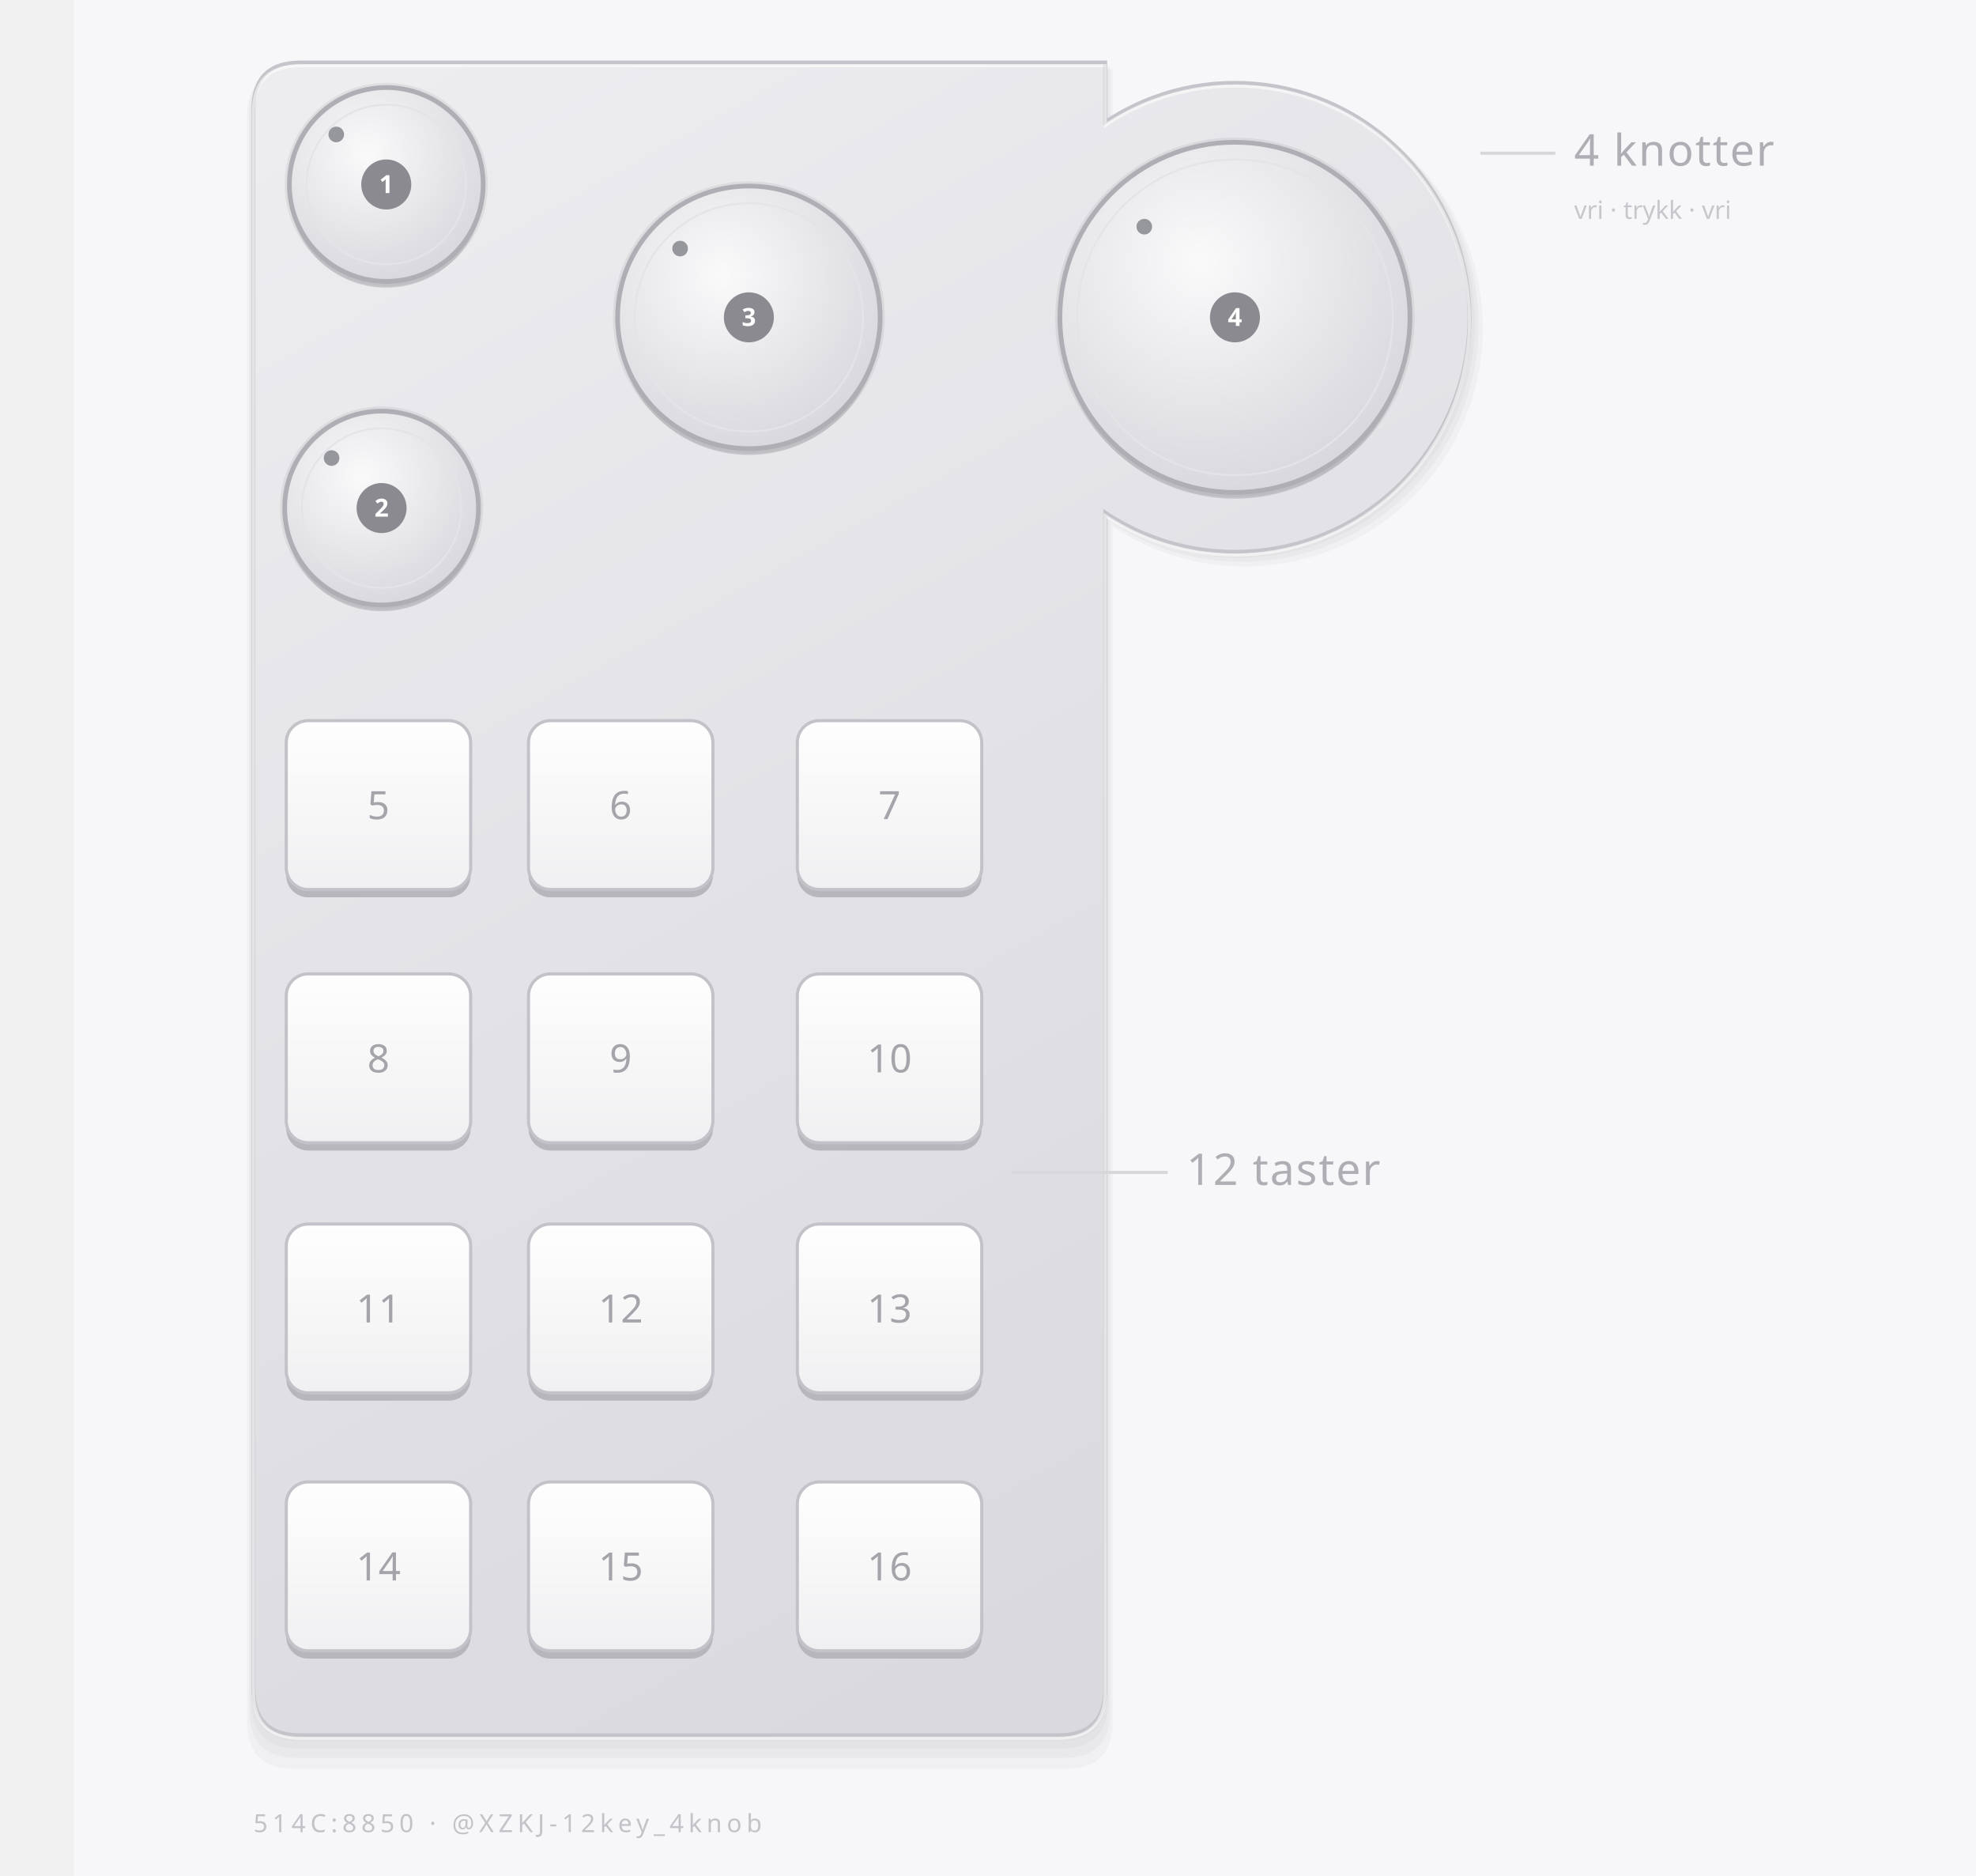
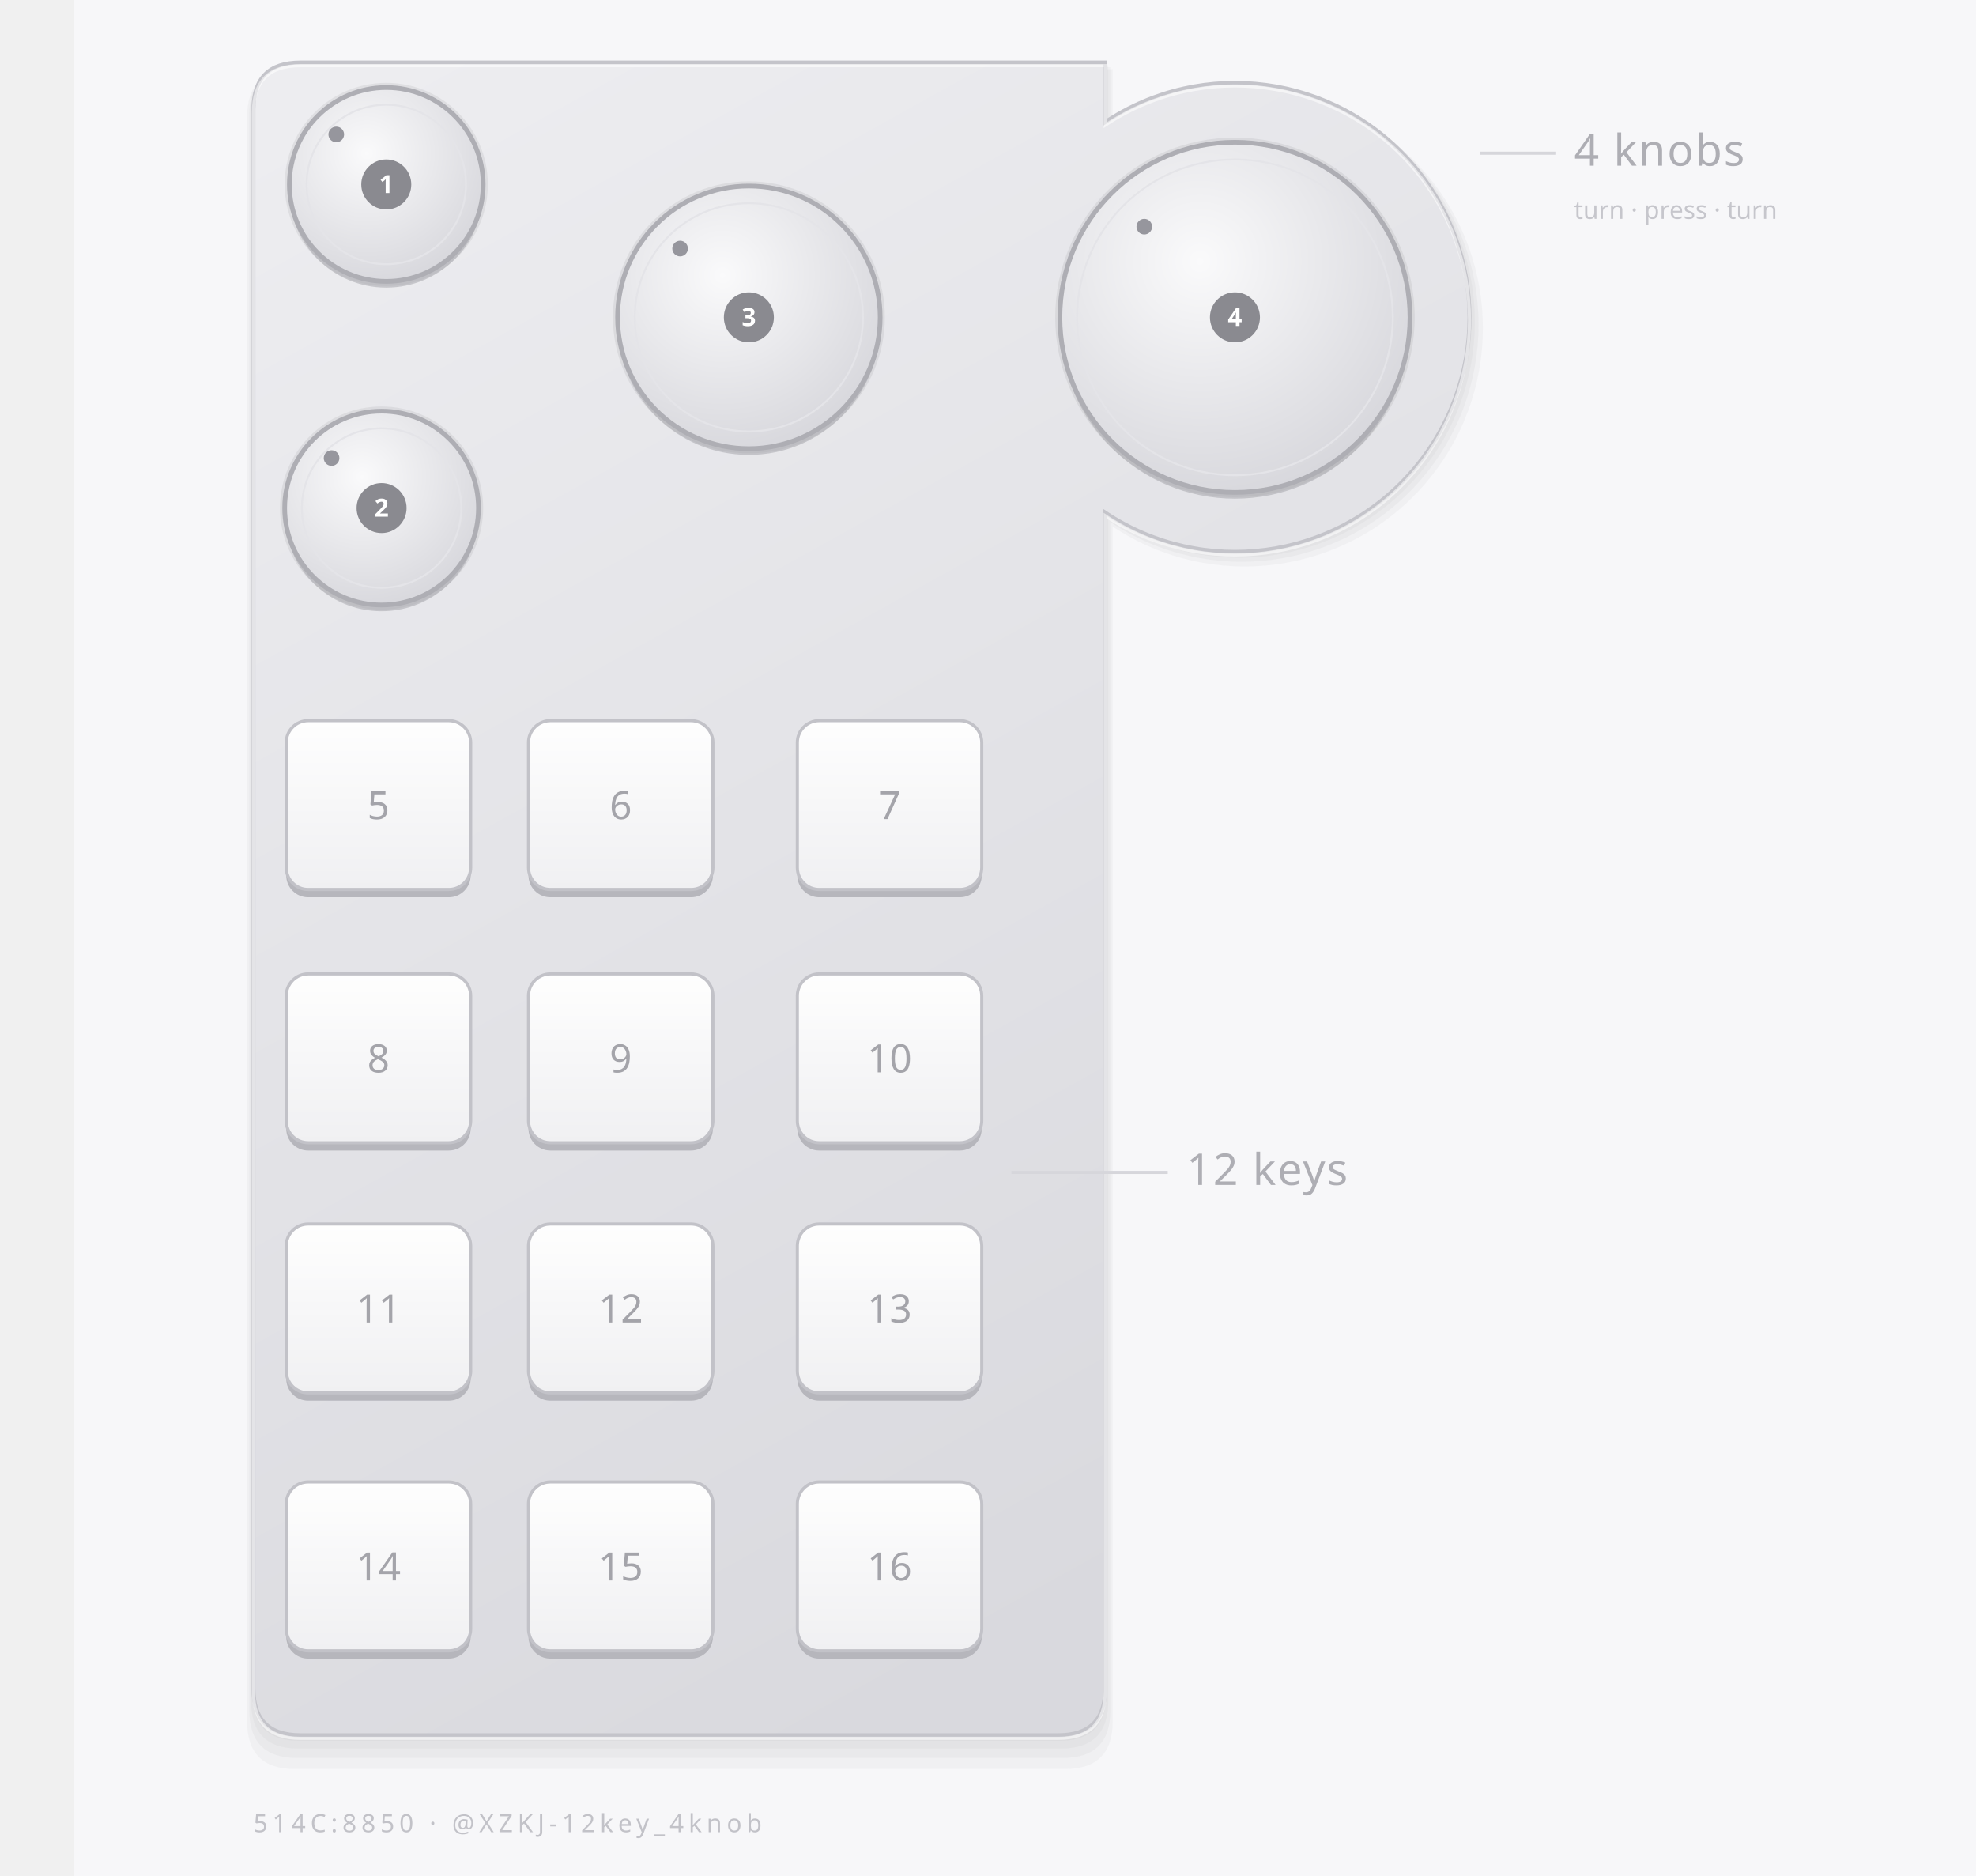
<svg xmlns="http://www.w3.org/2000/svg" width="1180" height="1120" viewBox="60 150 1050 1200">
  <defs>
    <linearGradient id="alu" x1="0.1" y1="0" x2="0.5" y2="1">
      <stop offset="0" stop-color="#EDEDF0" />
      <stop offset="1" stop-color="#D9D9DE" />
    </linearGradient>
    <linearGradient id="key" x1="0" y1="0" x2="0" y2="1">
      <stop offset="0" stop-color="#FEFEFE" />
      <stop offset="1" stop-color="#F0F0F2" />
    </linearGradient>
    <radialGradient id="knob" cx="0.4" cy="0.34" r="0.86">
      <stop offset="0" stop-color="#FAFAFB" />
      <stop offset="1" stop-color="#CFCFD5" />
    </radialGradient>
  </defs>
  <rect x="0" y="0" width="1400" height="1400" fill="#F7F7F9" />
  <g transform="translate(0,12.6)" opacity="0.035">
    <path d="M 145 190 L 660 190 L 660 228.1 A 150 150 0 1 1 660 477.9 L 660 1230 Q 660 1260 630 1260 L 145 1260 Q 115 1260 115 1230 L 115 220 Q 115 190 145 190 Z" fill="#1D1D1F" transform="scale(1.0162) translate(-5.8,-11.2)" />
  </g>
  <g transform="translate(0,8.4)" opacity="0.035">
    <path d="M 145 190 L 660 190 L 660 228.1 A 150 150 0 1 1 660 477.9 L 660 1230 Q 660 1260 630 1260 L 145 1260 Q 115 1260 115 1230 L 115 220 Q 115 190 145 190 Z" fill="#1D1D1F" transform="scale(1.0108) translate(-3.8,-7.4)" />
  </g>
  <g transform="translate(0,4.9)" opacity="0.035">
    <path d="M 145 190 L 660 190 L 660 228.1 A 150 150 0 1 1 660 477.9 L 660 1230 Q 660 1260 630 1260 L 145 1260 Q 115 1260 115 1230 L 115 220 Q 115 190 145 190 Z" fill="#1D1D1F" transform="scale(1.0063) translate(-2.2,-4.3)" />
  </g>
  <g transform="translate(0,2.1)" opacity="0.035">
    <path d="M 145 190 L 660 190 L 660 228.1 A 150 150 0 1 1 660 477.9 L 660 1230 Q 660 1260 630 1260 L 145 1260 Q 115 1260 115 1230 L 115 220 Q 115 190 145 190 Z" fill="#1D1D1F" transform="scale(1.0027) translate(-1.0,-1.9)" />
  </g>
  <path d="M 145 190 L 660 190 L 660 228.1 A 150 150 0 1 1 660 477.9 L 660 1230 Q 660 1260 630 1260 L 145 1260 Q 115 1260 115 1230 L 115 220 Q 115 190 145 190 Z" fill="url(#alu)" />
  <path d="M 145 190 L 660 190 L 660 228.1 A 150 150 0 1 1 660 477.9 L 660 1230 Q 660 1260 630 1260 L 145 1260 Q 115 1260 115 1230 L 115 220 Q 115 190 145 190 Z" fill="none" stroke="#C4C4CA" stroke-width="2.5" />
  <path d="M 145 190 L 660 190 L 660 228.1 A 150 150 0 1 1 660 477.9 L 660 1230 Q 660 1260 630 1260 L 145 1260 Q 115 1260 115 1230 L 115 220 Q 115 190 145 190 Z" fill="none" stroke="#FFFFFF" stroke-width="2" opacity="0.55" transform="translate(0,2)" />
  <circle cx="200" cy="268" r="65" fill="#000" opacity="0.06" />
  <circle cx="200" cy="272" r="62" fill="#A2A2A8" opacity="0.5" />
  <circle cx="200" cy="268" r="62" fill="url(#knob)" stroke="#AEAEB4" stroke-width="3" />
  <circle cx="200" cy="268" r="51" fill="none" stroke="#E4E4E8" stroke-width="1.2" />
  <circle cx="168" cy="236" r="5" fill="#96969D" />
  <circle cx="200" cy="268" r="16" fill="#8A8A90" />
  <text x="200" y="273.5" text-anchor="middle" font-family="Geist Mono" font-size="16" fill="#FFFFFF" font-weight="bold">1</text>
  <circle cx="197" cy="475" r="65" fill="#000" opacity="0.06" />
  <circle cx="197" cy="479" r="62" fill="#A2A2A8" opacity="0.5" />
  <circle cx="197" cy="475" r="62" fill="url(#knob)" stroke="#AEAEB4" stroke-width="3" />
  <circle cx="197" cy="475" r="51" fill="none" stroke="#E4E4E8" stroke-width="1.2" />
  <circle cx="165" cy="443" r="5" fill="#96969D" />
  <circle cx="197" cy="475" r="16" fill="#8A8A90" />
  <text x="197" y="480.5" text-anchor="middle" font-family="Geist Mono" font-size="16" fill="#FFFFFF" font-weight="bold">2</text>
  <circle cx="432" cy="353" r="87" fill="#000" opacity="0.06" />
  <circle cx="432" cy="357" r="84" fill="#A2A2A8" opacity="0.5" />
  <circle cx="432" cy="353" r="84" fill="url(#knob)" stroke="#AEAEB4" stroke-width="3" />
  <circle cx="432" cy="353" r="73" fill="none" stroke="#E4E4E8" stroke-width="1.2" />
  <circle cx="388" cy="309" r="5" fill="#96969D" />
  <circle cx="432" cy="353" r="16" fill="#8A8A90" />
  <text x="432" y="358.5" text-anchor="middle" font-family="Geist Mono" font-size="16" fill="#FFFFFF" font-weight="bold">3</text>
  <circle cx="743" cy="353" r="115" fill="#000" opacity="0.06" />
  <circle cx="743" cy="357" r="112" fill="#A2A2A8" opacity="0.5" />
  <circle cx="743" cy="353" r="112" fill="url(#knob)" stroke="#AEAEB4" stroke-width="3" />
  <circle cx="743" cy="353" r="101" fill="none" stroke="#E4E4E8" stroke-width="1.2" />
  <circle cx="685" cy="295" r="5" fill="#96969D" />
  <circle cx="743" cy="353" r="16" fill="#8A8A90" />
  <text x="743" y="358.5" text-anchor="middle" font-family="Geist Mono" font-size="16" fill="#FFFFFF" font-weight="bold">4</text>
  <rect x="136.0" y="616.0" width="118" height="108" rx="14" fill="#B6B6BC" />
  <rect x="136.0" y="611.0" width="118" height="108" rx="14" fill="url(#key)" stroke="#C2C2C8" stroke-width="2" />
  <text x="195" y="674" text-anchor="middle" font-family="Geist Mono" font-size="25" fill="#A4A4AA">5</text>
  <rect x="291.0" y="616.0" width="118" height="108" rx="14" fill="#B6B6BC" />
  <rect x="291.0" y="611.0" width="118" height="108" rx="14" fill="url(#key)" stroke="#C2C2C8" stroke-width="2" />
  <text x="350" y="674" text-anchor="middle" font-family="Geist Mono" font-size="25" fill="#A4A4AA">6</text>
  <rect x="463.0" y="616.0" width="118" height="108" rx="14" fill="#B6B6BC" />
  <rect x="463.0" y="611.0" width="118" height="108" rx="14" fill="url(#key)" stroke="#C2C2C8" stroke-width="2" />
  <text x="522" y="674" text-anchor="middle" font-family="Geist Mono" font-size="25" fill="#A4A4AA">7</text>
  <rect x="136.0" y="778.0" width="118" height="108" rx="14" fill="#B6B6BC" />
  <rect x="136.0" y="773.0" width="118" height="108" rx="14" fill="url(#key)" stroke="#C2C2C8" stroke-width="2" />
  <text x="195" y="836" text-anchor="middle" font-family="Geist Mono" font-size="25" fill="#A4A4AA">8</text>
  <rect x="291.0" y="778.0" width="118" height="108" rx="14" fill="#B6B6BC" />
  <rect x="291.0" y="773.0" width="118" height="108" rx="14" fill="url(#key)" stroke="#C2C2C8" stroke-width="2" />
  <text x="350" y="836" text-anchor="middle" font-family="Geist Mono" font-size="25" fill="#A4A4AA">9</text>
  <rect x="463.0" y="778.0" width="118" height="108" rx="14" fill="#B6B6BC" />
  <rect x="463.0" y="773.0" width="118" height="108" rx="14" fill="url(#key)" stroke="#C2C2C8" stroke-width="2" />
  <text x="522" y="836" text-anchor="middle" font-family="Geist Mono" font-size="25" fill="#A4A4AA">10</text>
  <rect x="136.0" y="938.0" width="118" height="108" rx="14" fill="#B6B6BC" />
  <rect x="136.0" y="933.0" width="118" height="108" rx="14" fill="url(#key)" stroke="#C2C2C8" stroke-width="2" />
  <text x="195" y="996" text-anchor="middle" font-family="Geist Mono" font-size="25" fill="#A4A4AA">11</text>
  <rect x="291.0" y="938.0" width="118" height="108" rx="14" fill="#B6B6BC" />
  <rect x="291.0" y="933.0" width="118" height="108" rx="14" fill="url(#key)" stroke="#C2C2C8" stroke-width="2" />
  <text x="350" y="996" text-anchor="middle" font-family="Geist Mono" font-size="25" fill="#A4A4AA">12</text>
  <rect x="463.0" y="938.0" width="118" height="108" rx="14" fill="#B6B6BC" />
  <rect x="463.0" y="933.0" width="118" height="108" rx="14" fill="url(#key)" stroke="#C2C2C8" stroke-width="2" />
  <text x="522" y="996" text-anchor="middle" font-family="Geist Mono" font-size="25" fill="#A4A4AA">13</text>
  <rect x="136.0" y="1103.0" width="118" height="108" rx="14" fill="#B6B6BC" />
  <rect x="136.0" y="1098.0" width="118" height="108" rx="14" fill="url(#key)" stroke="#C2C2C8" stroke-width="2" />
  <text x="195" y="1161" text-anchor="middle" font-family="Geist Mono" font-size="25" fill="#A4A4AA">14</text>
  <rect x="291.0" y="1103.0" width="118" height="108" rx="14" fill="#B6B6BC" />
  <rect x="291.0" y="1098.0" width="118" height="108" rx="14" fill="url(#key)" stroke="#C2C2C8" stroke-width="2" />
  <text x="350" y="1161" text-anchor="middle" font-family="Geist Mono" font-size="25" fill="#A4A4AA">15</text>
  <rect x="463.0" y="1103.0" width="118" height="108" rx="14" fill="#B6B6BC" />
  <rect x="463.0" y="1098.0" width="118" height="108" rx="14" fill="url(#key)" stroke="#C2C2C8" stroke-width="2" />
  <text x="522" y="1161" text-anchor="middle" font-family="Geist Mono" font-size="25" fill="#A4A4AA">16</text>
  <line x1="900" y1="248" x2="948" y2="248" stroke="#D6D6DB" stroke-width="2" />
-   <text x="960" y="256" font-family="Jura Light" font-size="28" fill="#AEAEB4" letter-spacing="1">4 knotter</text>
-   <text x="960" y="290" font-family="Instrument Sans" font-size="16" fill="#C6C6CC">vri · trykk · vri</text>
+   <text x="960" y="256" font-family="Jura Light" font-size="28" fill="#AEAEB4" letter-spacing="1">4 knobs</text>
+   <text x="960" y="290" font-family="Instrument Sans" font-size="16" fill="#C6C6CC">turn · press · turn</text>
  <line x1="600" y1="900" x2="700" y2="900" stroke="#D6D6DB" stroke-width="2" />
-   <text x="712" y="908" font-family="Jura Light" font-size="28" fill="#AEAEB4" letter-spacing="1">12 taster</text>
+   <text x="712" y="908" font-family="Jura Light" font-size="28" fill="#AEAEB4" letter-spacing="1">12 keys</text>
  <text x="115" y="1322" font-family="Geist Mono" font-size="16" fill="#C2C2C8" letter-spacing="3">514C:8850 · @XZKJ-12key_4knob</text>
</svg>
